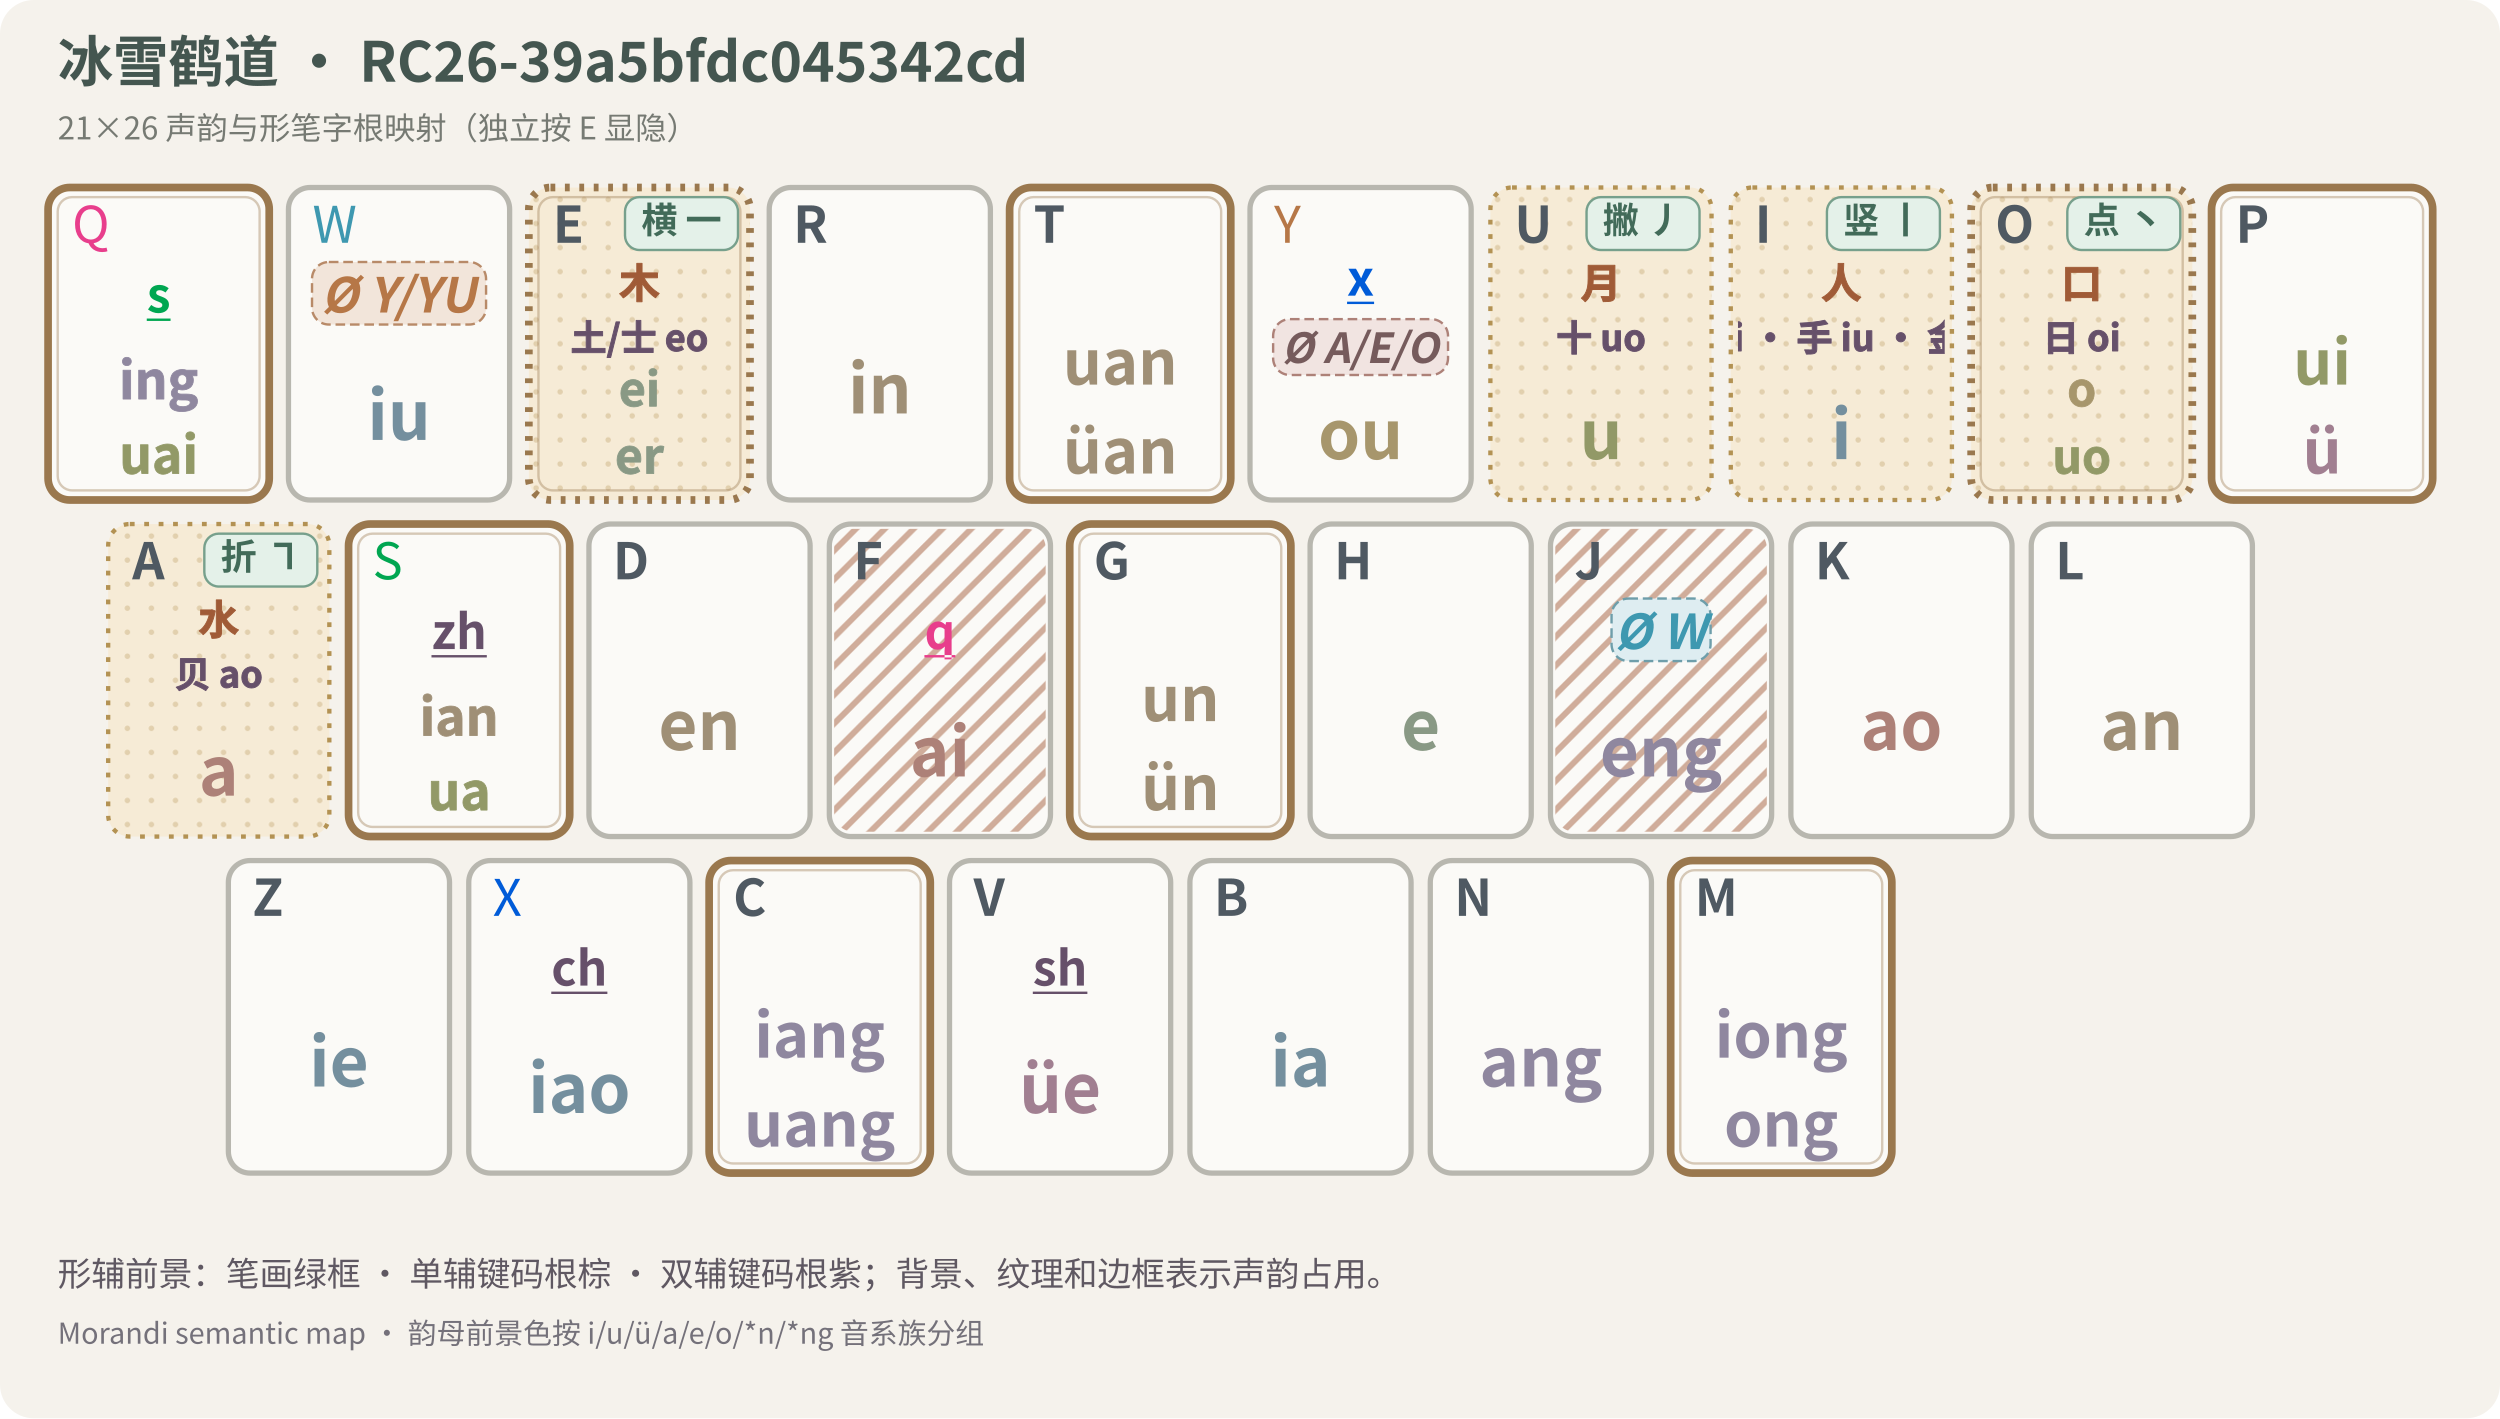
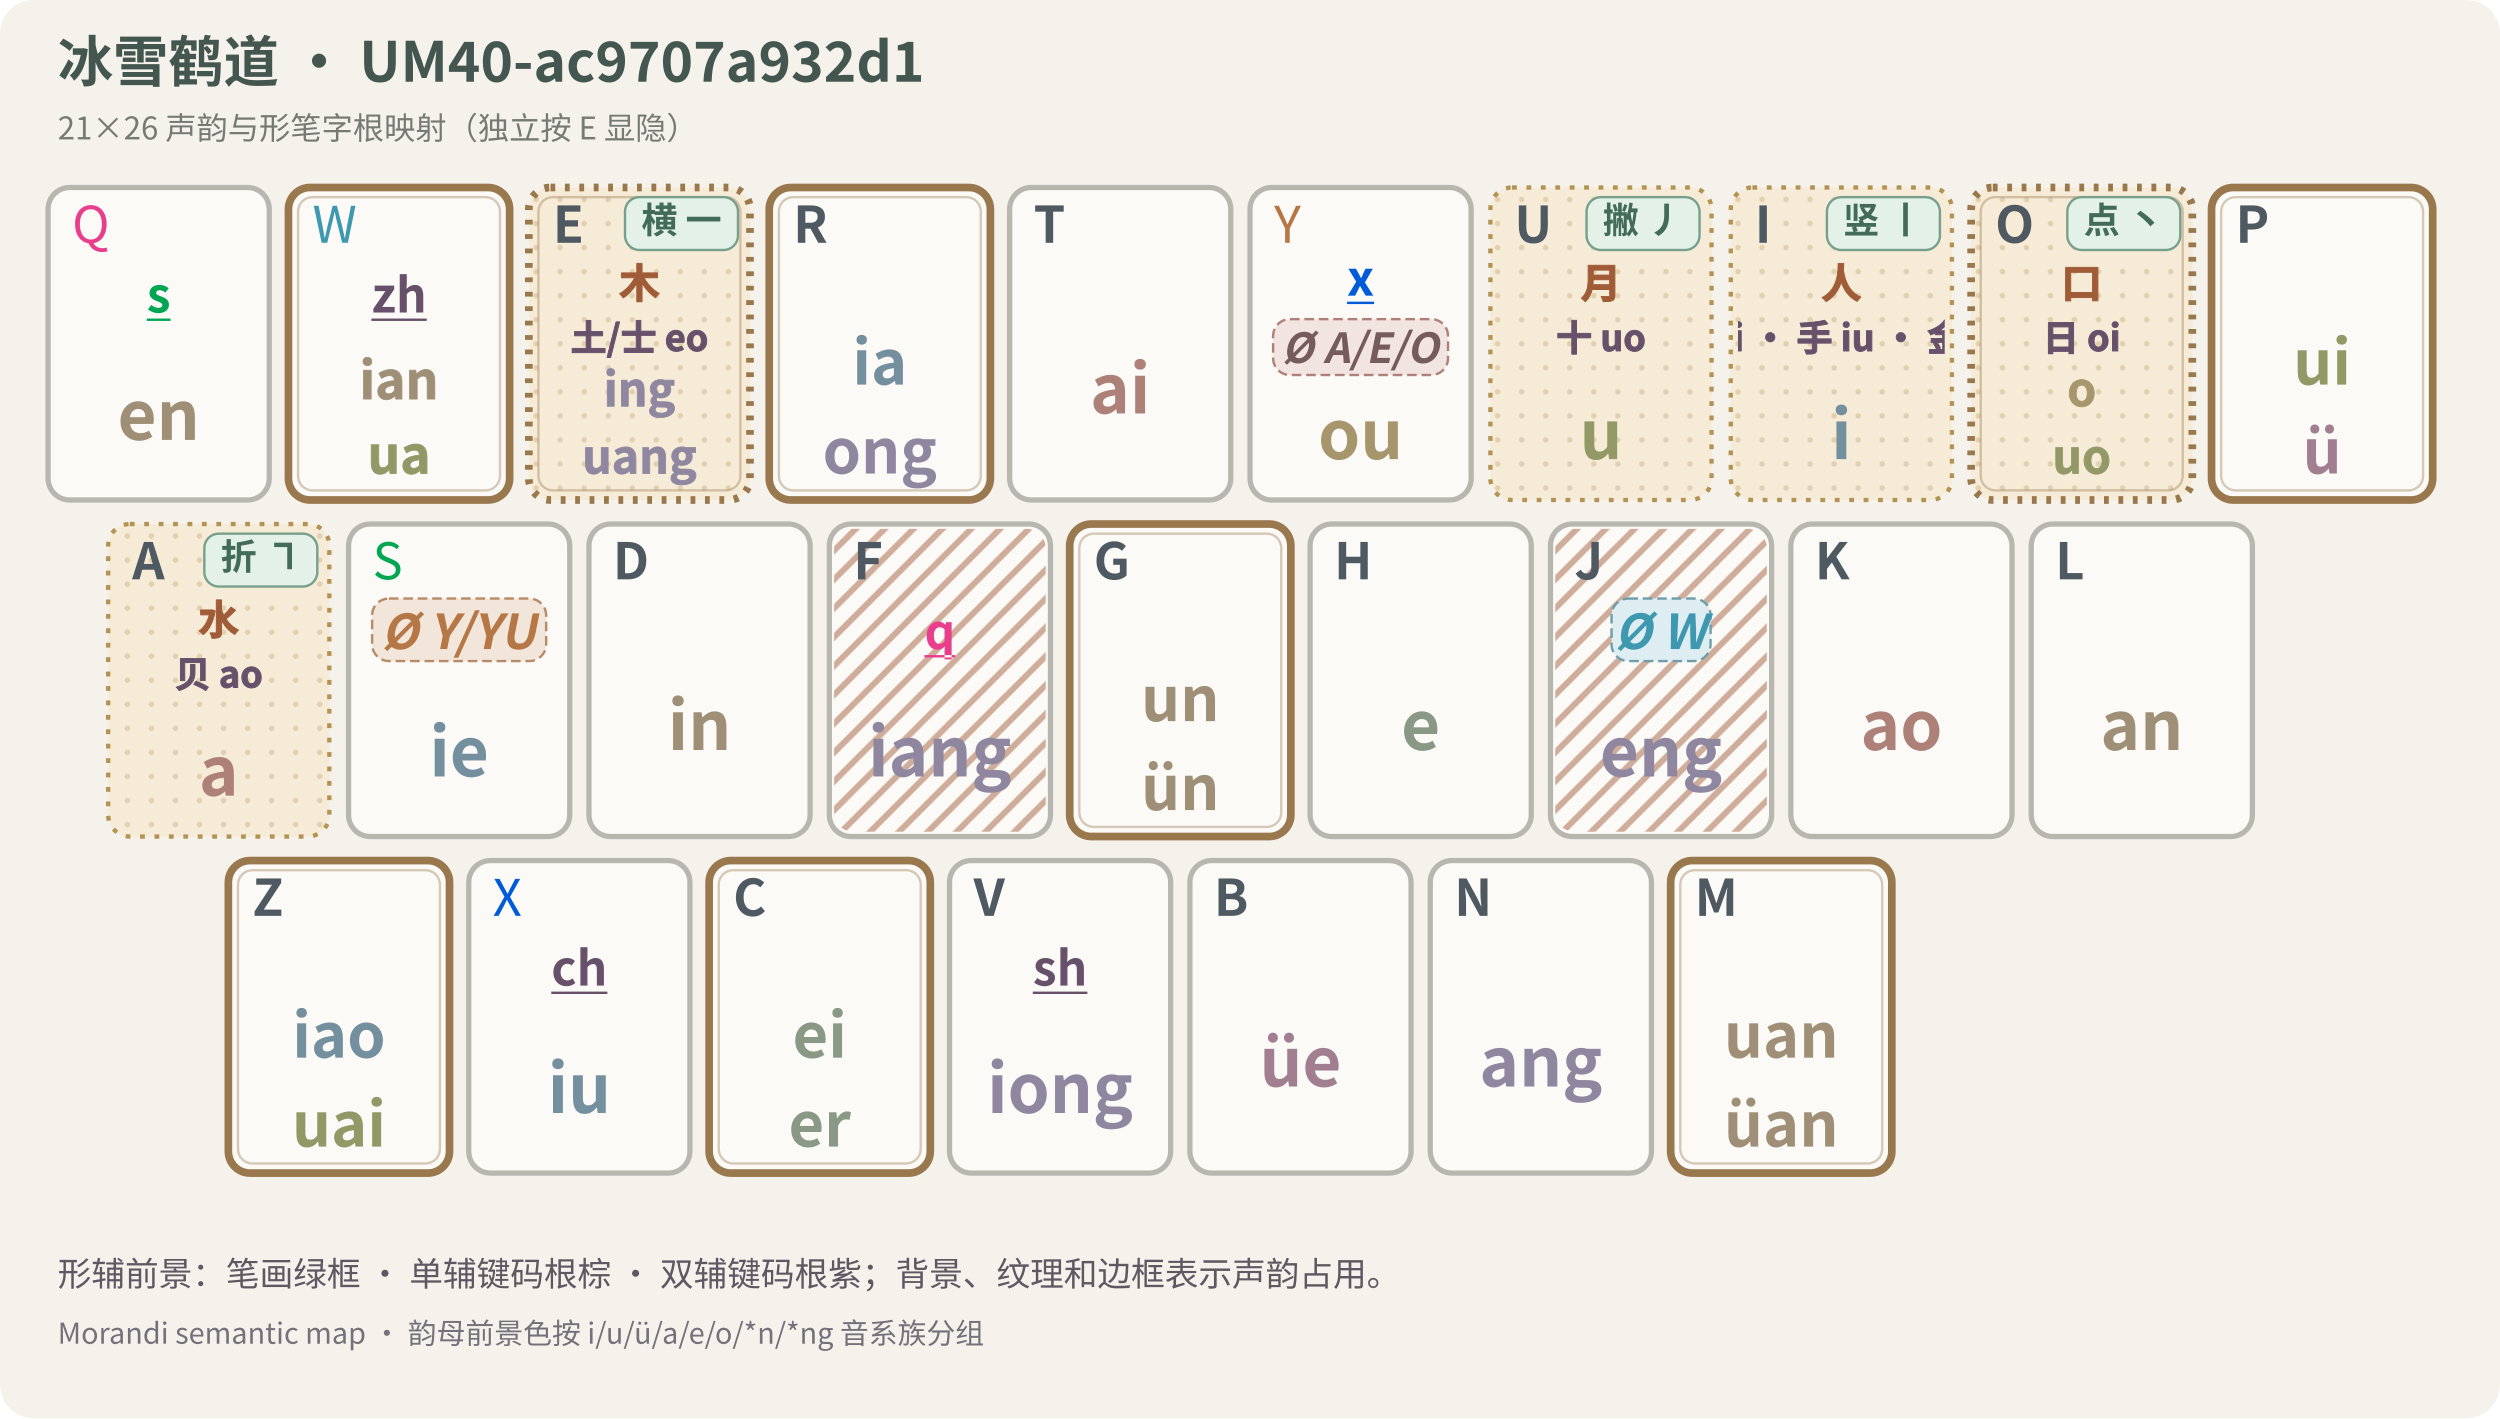
<svg xmlns="http://www.w3.org/2000/svg" class="keysvg nf4-keysvg" viewBox="0 0 1040 590" role="img" aria-labelledby="title desc">
  <defs>
    <pattern id="nf4-both" width="12" height="12" patternUnits="userSpaceOnUse">
      <rect width="12" height="12" fill="#fbfaf7" />
    </pattern>
    <pattern id="nf4-ionly" width="9" height="9" patternUnits="userSpaceOnUse">
      <rect width="9" height="9" fill="#e3eef4" />
      <path d="M2 0V9M7 0V9" stroke="#7399ad" stroke-opacity=".18" />
    </pattern>
    <pattern id="nf4-ronly" width="10" height="10" patternUnits="userSpaceOnUse">
      <rect width="10" height="10" fill="#f6ebd6" />
      <circle cx="3" cy="3" r="1.15" fill="#b39253" fill-opacity=".3" />
    </pattern>
    <pattern id="nf4-none" width="10" height="10" patternUnits="userSpaceOnUse">
      <rect width="10" height="10" fill="#eeece8" />
      <path d="M0 10L10 0" stroke="#aaa6a4" stroke-opacity=".14" />
    </pattern>
    <pattern id="nf4-multi" width="9" height="9" patternUnits="userSpaceOnUse">
      <rect width="9" height="9" fill="#f8efe2" />
      <path d="M-2 2L2-2M0 9L9 0M7 11L11 7" stroke="#9a784e" stroke-width="1.6" stroke-opacity=".27" />
    </pattern>
    <pattern id="nf4-anchor" width="12" height="12" patternUnits="userSpaceOnUse">
      <path d="M-3 3L3-3M0 12L12 0M9 15L15 9" stroke="#a05b37" stroke-width="2.5" stroke-opacity=".48" />
    </pattern>
  </defs>
  <rect width="1040" height="590" rx="14" fill="#f5f2ec" />
-   <text x="24" y="34" font-family="Microsoft YaHei UI, Noto Sans CJK SC, sans-serif" font-size="23" fill="#445650" text-anchor="start" font-weight="760">冰雪鹤道 · RC26-39a5bfdc045342cd</text>
+   <text x="24" y="34" font-family="Microsoft YaHei UI, Noto Sans CJK SC, sans-serif" font-size="23" fill="#445650" text-anchor="start" font-weight="760">冰雪鹤道 · UM40-ac9707a932d1</text>
  <text x="24" y="58" font-family="Microsoft YaHei UI, Noto Sans CJK SC, sans-serif" font-size="13" fill="#767a73" text-anchor="start" font-weight="500">21×26 声韵与形笔字根映射（独立按 E 显隐）</text>
-   <g data-key="Q" data-role="sound" data-multi="true">
+   <g data-key="Q" data-role="sound">
    <clipPath id="snow_shenyun_shape-clip-0-0">
      <rect x="23" y="81" width="86" height="124" rx="7" />
    </clipPath>
-     <rect x="20" y="78" width="92" height="130" rx="9" fill="#fbfaf7" stroke="#9a784e" stroke-width="3.2" />
-     <rect x="24" y="82" width="84" height="122" rx="6" fill="none" stroke="#9a784e" stroke-opacity=".38" />
+     <rect x="20" y="78" width="92" height="130" rx="9" fill="#fbfaf7" stroke="#b8b7af" stroke-width="2.2" />
    <g clip-path="url(#snow_shenyun_shape-clip-0-0)">
      <text x="30" y="101" font-family="Microsoft YaHei UI, Noto Sans CJK SC, sans-serif" font-size="21" fill="#e83e8c" text-anchor="start" font-weight="500" data-key-label="true">Q</text>
      <text x="66" y="130" text-anchor="middle" font-family="Microsoft YaHei UI, Noto Sans CJK SC, sans-serif" font-size="20" font-weight="700" text-decoration="underline" fill="#00a651">s</text>
-       <text x="66" y="166" font-family="Microsoft YaHei UI, Noto Sans CJK SC, sans-serif" font-size="21.39" fill="#8f879f" text-anchor="middle" font-weight="800" data-final="ing" paint-order="stroke" stroke="#8f879f" stroke-width="0.35" stroke-linejoin="round">ing</text>
-       <text x="66" y="197" font-family="Microsoft YaHei UI, Noto Sans CJK SC, sans-serif" font-size="21.39" fill="#929967" text-anchor="middle" font-weight="800" data-final="uai" paint-order="stroke" stroke="#929967" stroke-width="0.35" stroke-linejoin="round">uai</text>
-     </g>
-   </g>
-   <g data-key="W" data-role="sound">
+       <text x="66" y="183" font-family="Microsoft YaHei UI, Noto Sans CJK SC, sans-serif" font-size="28" fill="#9f8f76" text-anchor="middle" font-weight="600" data-final="en">en</text>
+     </g>
+   </g>
+   <g data-key="W" data-role="sound" data-multi="true">
    <clipPath id="snow_shenyun_shape-clip-0-1">
      <rect x="123" y="81" width="86" height="124" rx="7" />
    </clipPath>
-     <rect x="120" y="78" width="92" height="130" rx="9" fill="#fbfaf7" stroke="#b8b7af" stroke-width="2.2" />
+     <rect x="120" y="78" width="92" height="130" rx="9" fill="#fbfaf7" stroke="#9a784e" stroke-width="3.2" />
+     <rect x="124" y="82" width="84" height="122" rx="6" fill="none" stroke="#9a784e" stroke-opacity=".38" />
    <g clip-path="url(#snow_shenyun_shape-clip-0-1)">
      <text x="130" y="101" font-family="Microsoft YaHei UI, Noto Sans CJK SC, sans-serif" font-size="21" fill="#3e98b0" text-anchor="start" font-weight="500" data-key-label="true">W</text>
-       <rect x="129.8" y="109" width="72.4" height="26" rx="7" fill="#f2e5da" stroke="#b88a68" stroke-dasharray="4 2" />
-       <text x="166" y="130" text-anchor="middle" font-family="Microsoft YaHei UI, Noto Sans CJK SC, sans-serif" font-size="20" font-weight="700" font-style="italic" fill="#b67747">Ø Y/YU</text>
-       <text x="166" y="183" font-family="Microsoft YaHei UI, Noto Sans CJK SC, sans-serif" font-size="28" fill="#748f9e" text-anchor="middle" font-weight="600" data-final="iu">iu</text>
+       <text x="166" y="130" text-anchor="middle" font-family="Microsoft YaHei UI, Noto Sans CJK SC, sans-serif" font-size="20" font-weight="700" text-decoration="underline" fill="#66506a">zh</text>
+       <text x="166" y="166" font-family="Microsoft YaHei UI, Noto Sans CJK SC, sans-serif" font-size="21.39" fill="#9f8f76" text-anchor="middle" font-weight="800" data-final="ian" paint-order="stroke" stroke="#9f8f76" stroke-width="0.35" stroke-linejoin="round">ian</text>
+       <text x="166" y="197" font-family="Microsoft YaHei UI, Noto Sans CJK SC, sans-serif" font-size="21.39" fill="#929967" text-anchor="middle" font-weight="800" data-final="ua" paint-order="stroke" stroke="#929967" stroke-width="0.35" stroke-linejoin="round">ua</text>
    </g>
  </g>
  <g data-key="E" data-role="rhyme-auxiliary" data-multi="true">
    <clipPath id="snow_shenyun_shape-clip-0-2">
      <rect x="223" y="81" width="86" height="124" rx="7" />
    </clipPath>
    <rect x="220" y="78" width="92" height="130" rx="9" fill="url(#nf4-ronly)" stroke="#9a784e" stroke-width="3.2" stroke-dasharray="2 4" />
    <rect x="224" y="82" width="84" height="122" rx="6" fill="none" stroke="#9a784e" stroke-opacity=".38" />
    <g clip-path="url(#snow_shenyun_shape-clip-0-2)">
      <text x="230" y="101" font-family="Microsoft YaHei UI, Noto Sans CJK SC, sans-serif" font-size="21" fill="#4f5962" text-anchor="start" font-weight="800" data-key-label="true">E</text>
      <g data-aux-badge="stroke">
        <rect x="260" y="82" width="47" height="22" rx="6" fill="#e4f1e9" stroke="#77a08c" />
        <text x="283.5" y="97" font-family="Microsoft YaHei UI, Noto Sans CJK SC, sans-serif" font-size="15" fill="#426b59" text-anchor="middle" font-weight="750" data-aux-kind="stroke">横 一</text>
      </g>
      <text x="266" y="124" font-family="Microsoft YaHei UI, Noto Sans CJK SC, sans-serif" font-size="17" fill="#a05b37" text-anchor="middle" font-weight="800" data-aux-kind="single-root" paint-order="stroke" stroke="#a05b37" stroke-width="0.4" stroke-linejoin="round">木</text>
      <text x="266" y="146" font-family="Microsoft YaHei UI, Noto Sans CJK SC, sans-serif" font-size="15" fill="#66506a" text-anchor="middle" font-weight="800" data-aux-kind="double-root" paint-order="stroke" stroke="#66506a" stroke-width="0.4" stroke-linejoin="round">土/士 eo</text>
-       <text x="266" y="169" font-family="Microsoft YaHei UI, Noto Sans CJK SC, sans-serif" font-size="19.32" fill="#899985" text-anchor="middle" font-weight="800" data-final="ei" paint-order="stroke" stroke="#899985" stroke-width="0.35" stroke-linejoin="round">ei</text>
-       <text x="266" y="197" font-family="Microsoft YaHei UI, Noto Sans CJK SC, sans-serif" font-size="20" fill="#899985" text-anchor="middle" font-weight="800" data-final="er" paint-order="stroke" stroke="#899985" stroke-width="0.35" stroke-linejoin="round">er</text>
-     </g>
-   </g>
-   <g data-key="R" data-role="sound">
+       <text x="266" y="169" font-family="Microsoft YaHei UI, Noto Sans CJK SC, sans-serif" font-size="19.32" fill="#8f879f" text-anchor="middle" font-weight="800" data-final="ing" paint-order="stroke" stroke="#8f879f" stroke-width="0.35" stroke-linejoin="round">ing</text>
+       <text x="266" y="197" font-family="Microsoft YaHei UI, Noto Sans CJK SC, sans-serif" font-size="19.32" fill="#8f879f" text-anchor="middle" font-weight="800" data-final="uang" paint-order="stroke" stroke="#8f879f" stroke-width="0.35" stroke-linejoin="round">uang</text>
+     </g>
+   </g>
+   <g data-key="R" data-role="sound" data-multi="true">
    <clipPath id="snow_shenyun_shape-clip-0-3">
      <rect x="323" y="81" width="86" height="124" rx="7" />
    </clipPath>
-     <rect x="320" y="78" width="92" height="130" rx="9" fill="#fbfaf7" stroke="#b8b7af" stroke-width="2.2" />
+     <rect x="320" y="78" width="92" height="130" rx="9" fill="#fbfaf7" stroke="#9a784e" stroke-width="3.2" />
+     <rect x="324" y="82" width="84" height="122" rx="6" fill="none" stroke="#9a784e" stroke-opacity=".38" />
    <g clip-path="url(#snow_shenyun_shape-clip-0-3)">
      <text x="330" y="101" font-family="Microsoft YaHei UI, Noto Sans CJK SC, sans-serif" font-size="21" fill="#4f5962" text-anchor="start" font-weight="800" data-key-label="true">R</text>
-       <text x="366" y="172" font-family="Microsoft YaHei UI, Noto Sans CJK SC, sans-serif" font-size="28" fill="#9f8f76" text-anchor="middle" font-weight="600" data-final="in">in</text>
-     </g>
-   </g>
-   <g data-key="T" data-role="sound" data-multi="true">
+       <text x="366" y="160" font-family="Microsoft YaHei UI, Noto Sans CJK SC, sans-serif" font-size="25.53" fill="#748f9e" text-anchor="middle" font-weight="600" data-final="ia">ia</text>
+       <text x="366" y="197" font-family="Microsoft YaHei UI, Noto Sans CJK SC, sans-serif" font-size="25.53" fill="#8f879f" text-anchor="middle" font-weight="600" data-final="ong">ong</text>
+     </g>
+   </g>
+   <g data-key="T" data-role="sound">
    <clipPath id="snow_shenyun_shape-clip-0-4">
      <rect x="423" y="81" width="86" height="124" rx="7" />
    </clipPath>
-     <rect x="420" y="78" width="92" height="130" rx="9" fill="#fbfaf7" stroke="#9a784e" stroke-width="3.2" />
-     <rect x="424" y="82" width="84" height="122" rx="6" fill="none" stroke="#9a784e" stroke-opacity=".38" />
+     <rect x="420" y="78" width="92" height="130" rx="9" fill="#fbfaf7" stroke="#b8b7af" stroke-width="2.2" />
    <g clip-path="url(#snow_shenyun_shape-clip-0-4)">
      <text x="430" y="101" font-family="Microsoft YaHei UI, Noto Sans CJK SC, sans-serif" font-size="21" fill="#4f5962" text-anchor="start" font-weight="800" data-key-label="true">T</text>
-       <text x="466" y="160" font-family="Microsoft YaHei UI, Noto Sans CJK SC, sans-serif" font-size="25.53" fill="#9f8f76" text-anchor="middle" font-weight="600" data-final="uan">uan</text>
-       <text x="466" y="197" font-family="Microsoft YaHei UI, Noto Sans CJK SC, sans-serif" font-size="25.53" fill="#9f8f76" text-anchor="middle" font-weight="600" data-final="van">üan</text>
+       <text x="466" y="172" font-family="Microsoft YaHei UI, Noto Sans CJK SC, sans-serif" font-size="28" fill="#ad8178" text-anchor="middle" font-weight="600" data-final="ai">ai</text>
    </g>
  </g>
  <g data-key="Y" data-role="sound">
    <clipPath id="snow_shenyun_shape-clip-0-5">
      <rect x="523" y="81" width="86" height="124" rx="7" />
    </clipPath>
    <rect x="520" y="78" width="92" height="130" rx="9" fill="#fbfaf7" stroke="#b8b7af" stroke-width="2.2" />
    <g clip-path="url(#snow_shenyun_shape-clip-0-5)">
      <text x="530" y="101" font-family="Microsoft YaHei UI, Noto Sans CJK SC, sans-serif" font-size="21" fill="#b67747" text-anchor="start" font-weight="500" data-key-label="true">Y</text>
      <text x="566" y="123" text-anchor="middle" font-family="Microsoft YaHei UI, Noto Sans CJK SC, sans-serif" font-size="20" font-weight="700" text-decoration="underline" fill="#005bd8">x</text>
      <rect x="529.621" y="132.759" width="72.759" height="23.241" rx="7" fill="#f1e4e1" stroke="#ad8178" stroke-dasharray="4 2" />
      <text x="566" y="151" text-anchor="middle" font-family="Microsoft YaHei UI, Noto Sans CJK SC, sans-serif" font-size="17.241" font-weight="700" font-style="italic" fill="#765b5c">Ø A/E/O</text>
      <text x="566" y="191" font-family="Microsoft YaHei UI, Noto Sans CJK SC, sans-serif" font-size="28" fill="#a7966c" text-anchor="middle" font-weight="600" data-final="ou">ou</text>
    </g>
  </g>
  <g data-key="U" data-role="rhyme-auxiliary">
    <clipPath id="snow_shenyun_shape-clip-0-6">
      <rect x="623" y="81" width="86" height="124" rx="7" />
    </clipPath>
    <rect x="620" y="78" width="92" height="130" rx="9" fill="url(#nf4-ronly)" stroke="#b39253" stroke-width="1.8" stroke-dasharray="2 4" />
    <g clip-path="url(#snow_shenyun_shape-clip-0-6)">
      <text x="630" y="101" font-family="Microsoft YaHei UI, Noto Sans CJK SC, sans-serif" font-size="21" fill="#4f5962" text-anchor="start" font-weight="800" data-key-label="true">U</text>
      <g data-aux-badge="stroke">
        <rect x="660" y="82" width="47" height="22" rx="6" fill="#e4f1e9" stroke="#77a08c" />
        <text x="683.5" y="97" font-family="Microsoft YaHei UI, Noto Sans CJK SC, sans-serif" font-size="15" fill="#426b59" text-anchor="middle" font-weight="750" data-aux-kind="stroke">撇 丿</text>
      </g>
      <text x="666" y="124" font-family="Microsoft YaHei UI, Noto Sans CJK SC, sans-serif" font-size="17" fill="#a05b37" text-anchor="middle" font-weight="800" data-aux-kind="single-root" paint-order="stroke" stroke="#a05b37" stroke-width="0.4" stroke-linejoin="round">月</text>
      <text x="666" y="146" font-family="Microsoft YaHei UI, Noto Sans CJK SC, sans-serif" font-size="15" fill="#66506a" text-anchor="middle" font-weight="800" data-aux-kind="double-root" paint-order="stroke" stroke="#66506a" stroke-width="0.4" stroke-linejoin="round">十 uo</text>
      <text x="666" y="191" font-family="Microsoft YaHei UI, Noto Sans CJK SC, sans-serif" font-size="28" fill="#929967" text-anchor="middle" font-weight="600" data-final="u">u</text>
    </g>
  </g>
  <g data-key="I" data-role="rhyme-auxiliary">
    <clipPath id="snow_shenyun_shape-clip-0-7">
      <rect x="723" y="81" width="86" height="124" rx="7" />
    </clipPath>
    <rect x="720" y="78" width="92" height="130" rx="9" fill="url(#nf4-ronly)" stroke="#b39253" stroke-width="1.8" stroke-dasharray="2 4" />
    <g clip-path="url(#snow_shenyun_shape-clip-0-7)">
      <text x="730" y="101" font-family="Microsoft YaHei UI, Noto Sans CJK SC, sans-serif" font-size="21" fill="#4f5962" text-anchor="start" font-weight="800" data-key-label="true">I</text>
      <g data-aux-badge="stroke">
        <rect x="760" y="82" width="47" height="22" rx="6" fill="#e4f1e9" stroke="#77a08c" />
        <text x="783.5" y="97" font-family="Microsoft YaHei UI, Noto Sans CJK SC, sans-serif" font-size="15" fill="#426b59" text-anchor="middle" font-weight="750" data-aux-kind="stroke">竖 丨</text>
      </g>
      <text x="766" y="124" font-family="Microsoft YaHei UI, Noto Sans CJK SC, sans-serif" font-size="17" fill="#a05b37" text-anchor="middle" font-weight="800" data-aux-kind="single-root" paint-order="stroke" stroke="#a05b37" stroke-width="0.4" stroke-linejoin="round">人</text>
      <text x="766" y="146" font-family="Microsoft YaHei UI, Noto Sans CJK SC, sans-serif" font-size="15" fill="#66506a" text-anchor="middle" font-weight="800" data-aux-kind="double-root" textLength="76" lengthAdjust="spacingAndGlyphs" paint-order="stroke" stroke="#66506a" stroke-width="0.4" stroke-linejoin="round">艹 ii · 手 iu · 金 io</text>
      <text x="766" y="191" font-family="Microsoft YaHei UI, Noto Sans CJK SC, sans-serif" font-size="28" fill="#748f9e" text-anchor="middle" font-weight="600" data-final="i">i</text>
    </g>
  </g>
  <g data-key="O" data-role="rhyme-auxiliary" data-multi="true">
    <clipPath id="snow_shenyun_shape-clip-0-8">
      <rect x="823" y="81" width="86" height="124" rx="7" />
    </clipPath>
    <rect x="820" y="78" width="92" height="130" rx="9" fill="url(#nf4-ronly)" stroke="#9a784e" stroke-width="3.2" stroke-dasharray="2 4" />
    <rect x="824" y="82" width="84" height="122" rx="6" fill="none" stroke="#9a784e" stroke-opacity=".38" />
    <g clip-path="url(#snow_shenyun_shape-clip-0-8)">
      <text x="830" y="101" font-family="Microsoft YaHei UI, Noto Sans CJK SC, sans-serif" font-size="21" fill="#4f5962" text-anchor="start" font-weight="800" data-key-label="true">O</text>
      <g data-aux-badge="stroke">
        <rect x="860" y="82" width="47" height="22" rx="6" fill="#e4f1e9" stroke="#77a08c" />
        <text x="883.5" y="97" font-family="Microsoft YaHei UI, Noto Sans CJK SC, sans-serif" font-size="15" fill="#426b59" text-anchor="middle" font-weight="750" data-aux-kind="stroke">点 丶</text>
      </g>
      <text x="866" y="124" font-family="Microsoft YaHei UI, Noto Sans CJK SC, sans-serif" font-size="17" fill="#a05b37" text-anchor="middle" font-weight="800" data-aux-kind="single-root" paint-order="stroke" stroke="#a05b37" stroke-width="0.4" stroke-linejoin="round">口</text>
      <text x="866" y="146" font-family="Microsoft YaHei UI, Noto Sans CJK SC, sans-serif" font-size="15" fill="#66506a" text-anchor="middle" font-weight="800" data-aux-kind="double-root" paint-order="stroke" stroke="#66506a" stroke-width="0.4" stroke-linejoin="round">日 oi</text>
      <text x="866" y="169" font-family="Microsoft YaHei UI, Noto Sans CJK SC, sans-serif" font-size="19.32" fill="#a7966c" text-anchor="middle" font-weight="800" data-final="o" paint-order="stroke" stroke="#a7966c" stroke-width="0.35" stroke-linejoin="round">o</text>
      <text x="866" y="197" font-family="Microsoft YaHei UI, Noto Sans CJK SC, sans-serif" font-size="19.32" fill="#929967" text-anchor="middle" font-weight="800" data-final="uo" paint-order="stroke" stroke="#929967" stroke-width="0.35" stroke-linejoin="round">uo</text>
    </g>
  </g>
  <g data-key="P" data-role="sound" data-multi="true">
    <clipPath id="snow_shenyun_shape-clip-0-9">
      <rect x="923" y="81" width="86" height="124" rx="7" />
    </clipPath>
    <rect x="920" y="78" width="92" height="130" rx="9" fill="#fbfaf7" stroke="#9a784e" stroke-width="3.2" />
    <rect x="924" y="82" width="84" height="122" rx="6" fill="none" stroke="#9a784e" stroke-opacity=".38" />
    <g clip-path="url(#snow_shenyun_shape-clip-0-9)">
      <text x="930" y="101" font-family="Microsoft YaHei UI, Noto Sans CJK SC, sans-serif" font-size="21" fill="#4f5962" text-anchor="start" font-weight="800" data-key-label="true">P</text>
      <text x="966" y="160" font-family="Microsoft YaHei UI, Noto Sans CJK SC, sans-serif" font-size="25.53" fill="#929967" text-anchor="middle" font-weight="600" data-final="ui">ui</text>
      <text x="966" y="197" font-family="Microsoft YaHei UI, Noto Sans CJK SC, sans-serif" font-size="25.53" fill="#a17f91" text-anchor="middle" font-weight="600" data-final="v">ü</text>
    </g>
  </g>
  <g data-key="A" data-role="rhyme-auxiliary">
    <clipPath id="snow_shenyun_shape-clip-1-0">
      <rect x="48" y="221" width="86" height="124" rx="7" />
    </clipPath>
    <rect x="45" y="218" width="92" height="130" rx="9" fill="url(#nf4-ronly)" stroke="#b39253" stroke-width="1.8" stroke-dasharray="2 4" />
    <g clip-path="url(#snow_shenyun_shape-clip-1-0)">
      <text x="55" y="241" font-family="Microsoft YaHei UI, Noto Sans CJK SC, sans-serif" font-size="21" fill="#4f5962" text-anchor="start" font-weight="800" data-key-label="true">A</text>
      <g data-aux-badge="stroke">
        <rect x="85" y="222" width="47" height="22" rx="6" fill="#e4f1e9" stroke="#77a08c" />
        <text x="108.5" y="237" font-family="Microsoft YaHei UI, Noto Sans CJK SC, sans-serif" font-size="15" fill="#426b59" text-anchor="middle" font-weight="750" data-aux-kind="stroke">折 ㇕</text>
      </g>
      <text x="91" y="264" font-family="Microsoft YaHei UI, Noto Sans CJK SC, sans-serif" font-size="17" fill="#a05b37" text-anchor="middle" font-weight="800" data-aux-kind="single-root" paint-order="stroke" stroke="#a05b37" stroke-width="0.4" stroke-linejoin="round">水</text>
      <text x="91" y="286" font-family="Microsoft YaHei UI, Noto Sans CJK SC, sans-serif" font-size="15" fill="#66506a" text-anchor="middle" font-weight="800" data-aux-kind="double-root" paint-order="stroke" stroke="#66506a" stroke-width="0.4" stroke-linejoin="round">贝 ao</text>
      <text x="91" y="331" font-family="Microsoft YaHei UI, Noto Sans CJK SC, sans-serif" font-size="28" fill="#ad8178" text-anchor="middle" font-weight="600" data-final="a">a</text>
    </g>
  </g>
-   <g data-key="S" data-role="sound" data-multi="true">
+   <g data-key="S" data-role="sound">
    <clipPath id="snow_shenyun_shape-clip-1-1">
      <rect x="148" y="221" width="86" height="124" rx="7" />
    </clipPath>
-     <rect x="145" y="218" width="92" height="130" rx="9" fill="#fbfaf7" stroke="#9a784e" stroke-width="3.2" />
-     <rect x="149" y="222" width="84" height="122" rx="6" fill="none" stroke="#9a784e" stroke-opacity=".38" />
+     <rect x="145" y="218" width="92" height="130" rx="9" fill="#fbfaf7" stroke="#b8b7af" stroke-width="2.2" />
    <g clip-path="url(#snow_shenyun_shape-clip-1-1)">
      <text x="155" y="241" font-family="Microsoft YaHei UI, Noto Sans CJK SC, sans-serif" font-size="21" fill="#00a651" text-anchor="start" font-weight="500" data-key-label="true">S</text>
-       <text x="191" y="270" text-anchor="middle" font-family="Microsoft YaHei UI, Noto Sans CJK SC, sans-serif" font-size="20" font-weight="700" text-decoration="underline" fill="#66506a">zh</text>
-       <text x="191" y="306" font-family="Microsoft YaHei UI, Noto Sans CJK SC, sans-serif" font-size="21.39" fill="#9f8f76" text-anchor="middle" font-weight="800" data-final="ian" paint-order="stroke" stroke="#9f8f76" stroke-width="0.35" stroke-linejoin="round">ian</text>
-       <text x="191" y="337" font-family="Microsoft YaHei UI, Noto Sans CJK SC, sans-serif" font-size="21.39" fill="#929967" text-anchor="middle" font-weight="800" data-final="ua" paint-order="stroke" stroke="#929967" stroke-width="0.35" stroke-linejoin="round">ua</text>
+       <rect x="154.8" y="249" width="72.4" height="26" rx="7" fill="#f2e5da" stroke="#b88a68" stroke-dasharray="4 2" />
+       <text x="191" y="270" text-anchor="middle" font-family="Microsoft YaHei UI, Noto Sans CJK SC, sans-serif" font-size="20" font-weight="700" font-style="italic" fill="#b67747">Ø Y/YU</text>
+       <text x="191" y="323" font-family="Microsoft YaHei UI, Noto Sans CJK SC, sans-serif" font-size="28" fill="#748f9e" text-anchor="middle" font-weight="600" data-final="ie">ie</text>
    </g>
  </g>
  <g data-key="D" data-role="sound">
    <clipPath id="snow_shenyun_shape-clip-1-2">
      <rect x="248" y="221" width="86" height="124" rx="7" />
    </clipPath>
    <rect x="245" y="218" width="92" height="130" rx="9" fill="#fbfaf7" stroke="#b8b7af" stroke-width="2.2" />
    <g clip-path="url(#snow_shenyun_shape-clip-1-2)">
      <text x="255" y="241" font-family="Microsoft YaHei UI, Noto Sans CJK SC, sans-serif" font-size="21" fill="#4f5962" text-anchor="start" font-weight="800" data-key-label="true">D</text>
-       <text x="291" y="312" font-family="Microsoft YaHei UI, Noto Sans CJK SC, sans-serif" font-size="28" fill="#9f8f76" text-anchor="middle" font-weight="600" data-final="en">en</text>
+       <text x="291" y="312" font-family="Microsoft YaHei UI, Noto Sans CJK SC, sans-serif" font-size="28" fill="#9f8f76" text-anchor="middle" font-weight="600" data-final="in">in</text>
    </g>
  </g>
  <g data-key="F" data-role="sound">
    <clipPath id="snow_shenyun_shape-clip-1-3">
      <rect x="348" y="221" width="86" height="124" rx="7" />
    </clipPath>
    <rect x="345" y="218" width="92" height="130" rx="9" fill="#fbfaf7" stroke="#b8b7af" stroke-width="2.2" />
    <rect x="347" y="220" width="88" height="126" rx="8" fill="url(#nf4-anchor)" pointer-events="none" />
    <g clip-path="url(#snow_shenyun_shape-clip-1-3)">
      <text x="355" y="241" font-family="Microsoft YaHei UI, Noto Sans CJK SC, sans-serif" font-size="21" fill="#4f5962" text-anchor="start" font-weight="800" data-key-label="true">F</text>
      <text x="391" y="270" text-anchor="middle" font-family="Microsoft YaHei UI, Noto Sans CJK SC, sans-serif" font-size="20" font-weight="700" text-decoration="underline" fill="#e83e8c">q</text>
-       <text x="391" y="323" font-family="Microsoft YaHei UI, Noto Sans CJK SC, sans-serif" font-size="28" fill="#ad8178" text-anchor="middle" font-weight="600" data-final="ai">ai</text>
+       <text x="391" y="323" font-family="Microsoft YaHei UI, Noto Sans CJK SC, sans-serif" font-size="28" fill="#8f879f" text-anchor="middle" font-weight="600" data-final="iang">iang</text>
    </g>
  </g>
  <g data-key="G" data-role="sound" data-multi="true">
    <clipPath id="snow_shenyun_shape-clip-1-4">
      <rect x="448" y="221" width="86" height="124" rx="7" />
    </clipPath>
    <rect x="445" y="218" width="92" height="130" rx="9" fill="#fbfaf7" stroke="#9a784e" stroke-width="3.2" />
    <rect x="449" y="222" width="84" height="122" rx="6" fill="none" stroke="#9a784e" stroke-opacity=".38" />
    <g clip-path="url(#snow_shenyun_shape-clip-1-4)">
      <text x="455" y="241" font-family="Microsoft YaHei UI, Noto Sans CJK SC, sans-serif" font-size="21" fill="#4f5962" text-anchor="start" font-weight="800" data-key-label="true">G</text>
      <text x="491" y="300" font-family="Microsoft YaHei UI, Noto Sans CJK SC, sans-serif" font-size="25.53" fill="#9f8f76" text-anchor="middle" font-weight="600" data-final="un">un</text>
      <text x="491" y="337" font-family="Microsoft YaHei UI, Noto Sans CJK SC, sans-serif" font-size="25.53" fill="#9f8f76" text-anchor="middle" font-weight="600" data-final="vn">ün</text>
    </g>
  </g>
  <g data-key="H" data-role="sound">
    <clipPath id="snow_shenyun_shape-clip-1-5">
      <rect x="548" y="221" width="86" height="124" rx="7" />
    </clipPath>
    <rect x="545" y="218" width="92" height="130" rx="9" fill="#fbfaf7" stroke="#b8b7af" stroke-width="2.2" />
    <g clip-path="url(#snow_shenyun_shape-clip-1-5)">
      <text x="555" y="241" font-family="Microsoft YaHei UI, Noto Sans CJK SC, sans-serif" font-size="21" fill="#4f5962" text-anchor="start" font-weight="800" data-key-label="true">H</text>
      <text x="591" y="312" font-family="Microsoft YaHei UI, Noto Sans CJK SC, sans-serif" font-size="28" fill="#899985" text-anchor="middle" font-weight="600" data-final="e">e</text>
    </g>
  </g>
  <g data-key="J" data-role="sound">
    <clipPath id="snow_shenyun_shape-clip-1-6">
      <rect x="648" y="221" width="86" height="124" rx="7" />
    </clipPath>
    <rect x="645" y="218" width="92" height="130" rx="9" fill="#fbfaf7" stroke="#b8b7af" stroke-width="2.2" />
    <rect x="647" y="220" width="88" height="126" rx="8" fill="url(#nf4-anchor)" pointer-events="none" />
    <g clip-path="url(#snow_shenyun_shape-clip-1-6)">
      <text x="655" y="241" font-family="Microsoft YaHei UI, Noto Sans CJK SC, sans-serif" font-size="21" fill="#4f5962" text-anchor="start" font-weight="800" data-key-label="true">J</text>
      <rect x="670.4" y="249" width="41.2" height="26" rx="7" fill="#deedf1" stroke="#6e9eaa" stroke-dasharray="4 2" />
      <text x="691" y="270" text-anchor="middle" font-family="Microsoft YaHei UI, Noto Sans CJK SC, sans-serif" font-size="20" font-weight="700" font-style="italic" fill="#3e98b0">Ø W</text>
      <text x="691" y="323" font-family="Microsoft YaHei UI, Noto Sans CJK SC, sans-serif" font-size="28" fill="#8f879f" text-anchor="middle" font-weight="600" data-final="eng">eng</text>
    </g>
  </g>
  <g data-key="K" data-role="sound">
    <clipPath id="snow_shenyun_shape-clip-1-7">
      <rect x="748" y="221" width="86" height="124" rx="7" />
    </clipPath>
    <rect x="745" y="218" width="92" height="130" rx="9" fill="#fbfaf7" stroke="#b8b7af" stroke-width="2.2" />
    <g clip-path="url(#snow_shenyun_shape-clip-1-7)">
      <text x="755" y="241" font-family="Microsoft YaHei UI, Noto Sans CJK SC, sans-serif" font-size="21" fill="#4f5962" text-anchor="start" font-weight="800" data-key-label="true">K</text>
      <text x="791" y="312" font-family="Microsoft YaHei UI, Noto Sans CJK SC, sans-serif" font-size="28" fill="#ad8178" text-anchor="middle" font-weight="600" data-final="ao">ao</text>
    </g>
  </g>
  <g data-key="L" data-role="sound">
    <clipPath id="snow_shenyun_shape-clip-1-8">
      <rect x="848" y="221" width="86" height="124" rx="7" />
    </clipPath>
    <rect x="845" y="218" width="92" height="130" rx="9" fill="#fbfaf7" stroke="#b8b7af" stroke-width="2.2" />
    <g clip-path="url(#snow_shenyun_shape-clip-1-8)">
      <text x="855" y="241" font-family="Microsoft YaHei UI, Noto Sans CJK SC, sans-serif" font-size="21" fill="#4f5962" text-anchor="start" font-weight="800" data-key-label="true">L</text>
      <text x="891" y="312" font-family="Microsoft YaHei UI, Noto Sans CJK SC, sans-serif" font-size="28" fill="#9f8f76" text-anchor="middle" font-weight="600" data-final="an">an</text>
    </g>
  </g>
-   <g data-key="Z" data-role="sound">
+   <g data-key="Z" data-role="sound" data-multi="true">
    <clipPath id="snow_shenyun_shape-clip-2-0">
      <rect x="98" y="361" width="86" height="124" rx="7" />
    </clipPath>
-     <rect x="95" y="358" width="92" height="130" rx="9" fill="#fbfaf7" stroke="#b8b7af" stroke-width="2.2" />
+     <rect x="95" y="358" width="92" height="130" rx="9" fill="#fbfaf7" stroke="#9a784e" stroke-width="3.2" />
+     <rect x="99" y="362" width="84" height="122" rx="6" fill="none" stroke="#9a784e" stroke-opacity=".38" />
    <g clip-path="url(#snow_shenyun_shape-clip-2-0)">
      <text x="105" y="381" font-family="Microsoft YaHei UI, Noto Sans CJK SC, sans-serif" font-size="21" fill="#4f5962" text-anchor="start" font-weight="800" data-key-label="true">Z</text>
-       <text x="141" y="452" font-family="Microsoft YaHei UI, Noto Sans CJK SC, sans-serif" font-size="28" fill="#748f9e" text-anchor="middle" font-weight="600" data-final="ie">ie</text>
+       <text x="141" y="440" font-family="Microsoft YaHei UI, Noto Sans CJK SC, sans-serif" font-size="25.53" fill="#748f9e" text-anchor="middle" font-weight="600" data-final="iao">iao</text>
+       <text x="141" y="477" font-family="Microsoft YaHei UI, Noto Sans CJK SC, sans-serif" font-size="25.53" fill="#929967" text-anchor="middle" font-weight="600" data-final="uai">uai</text>
    </g>
  </g>
  <g data-key="X" data-role="sound">
    <clipPath id="snow_shenyun_shape-clip-2-1">
      <rect x="198" y="361" width="86" height="124" rx="7" />
    </clipPath>
    <rect x="195" y="358" width="92" height="130" rx="9" fill="#fbfaf7" stroke="#b8b7af" stroke-width="2.2" />
    <g clip-path="url(#snow_shenyun_shape-clip-2-1)">
      <text x="205" y="381" font-family="Microsoft YaHei UI, Noto Sans CJK SC, sans-serif" font-size="21" fill="#005bd8" text-anchor="start" font-weight="500" data-key-label="true">X</text>
      <text x="241" y="410" text-anchor="middle" font-family="Microsoft YaHei UI, Noto Sans CJK SC, sans-serif" font-size="20" font-weight="700" text-decoration="underline" fill="#66506a">ch</text>
-       <text x="241" y="463" font-family="Microsoft YaHei UI, Noto Sans CJK SC, sans-serif" font-size="28" fill="#748f9e" text-anchor="middle" font-weight="600" data-final="iao">iao</text>
+       <text x="241" y="463" font-family="Microsoft YaHei UI, Noto Sans CJK SC, sans-serif" font-size="28" fill="#748f9e" text-anchor="middle" font-weight="600" data-final="iu">iu</text>
    </g>
  </g>
  <g data-key="C" data-role="sound" data-multi="true">
    <clipPath id="snow_shenyun_shape-clip-2-2">
      <rect x="298" y="361" width="86" height="124" rx="7" />
    </clipPath>
    <rect x="295" y="358" width="92" height="130" rx="9" fill="#fbfaf7" stroke="#9a784e" stroke-width="3.2" />
    <rect x="299" y="362" width="84" height="122" rx="6" fill="none" stroke="#9a784e" stroke-opacity=".38" />
    <g clip-path="url(#snow_shenyun_shape-clip-2-2)">
      <text x="305" y="381" font-family="Microsoft YaHei UI, Noto Sans CJK SC, sans-serif" font-size="21" fill="#4f5962" text-anchor="start" font-weight="800" data-key-label="true">C</text>
-       <text x="341" y="440" font-family="Microsoft YaHei UI, Noto Sans CJK SC, sans-serif" font-size="25.53" fill="#8f879f" text-anchor="middle" font-weight="600" data-final="iang">iang</text>
-       <text x="341" y="477" font-family="Microsoft YaHei UI, Noto Sans CJK SC, sans-serif" font-size="25.53" fill="#8f879f" text-anchor="middle" font-weight="600" data-final="uang">uang</text>
+       <text x="341" y="440" font-family="Microsoft YaHei UI, Noto Sans CJK SC, sans-serif" font-size="25.53" fill="#899985" text-anchor="middle" font-weight="600" data-final="ei">ei</text>
+       <text x="341" y="477" font-family="Microsoft YaHei UI, Noto Sans CJK SC, sans-serif" font-size="25.53" fill="#899985" text-anchor="middle" font-weight="600" data-final="er">er</text>
    </g>
  </g>
  <g data-key="V" data-role="sound">
    <clipPath id="snow_shenyun_shape-clip-2-3">
      <rect x="398" y="361" width="86" height="124" rx="7" />
    </clipPath>
    <rect x="395" y="358" width="92" height="130" rx="9" fill="#fbfaf7" stroke="#b8b7af" stroke-width="2.2" />
    <g clip-path="url(#snow_shenyun_shape-clip-2-3)">
      <text x="405" y="381" font-family="Microsoft YaHei UI, Noto Sans CJK SC, sans-serif" font-size="21" fill="#4f5962" text-anchor="start" font-weight="800" data-key-label="true">V</text>
      <text x="441" y="410" text-anchor="middle" font-family="Microsoft YaHei UI, Noto Sans CJK SC, sans-serif" font-size="20" font-weight="700" text-decoration="underline" fill="#66506a">sh</text>
-       <text x="441" y="463" font-family="Microsoft YaHei UI, Noto Sans CJK SC, sans-serif" font-size="28" fill="#a17f91" text-anchor="middle" font-weight="600" data-final="ve">üe</text>
+       <text x="441" y="463" font-family="Microsoft YaHei UI, Noto Sans CJK SC, sans-serif" font-size="28" fill="#8f879f" text-anchor="middle" font-weight="600" data-final="iong">iong</text>
    </g>
  </g>
  <g data-key="B" data-role="sound">
    <clipPath id="snow_shenyun_shape-clip-2-4">
      <rect x="498" y="361" width="86" height="124" rx="7" />
    </clipPath>
    <rect x="495" y="358" width="92" height="130" rx="9" fill="#fbfaf7" stroke="#b8b7af" stroke-width="2.2" />
    <g clip-path="url(#snow_shenyun_shape-clip-2-4)">
      <text x="505" y="381" font-family="Microsoft YaHei UI, Noto Sans CJK SC, sans-serif" font-size="21" fill="#4f5962" text-anchor="start" font-weight="800" data-key-label="true">B</text>
-       <text x="541" y="452" font-family="Microsoft YaHei UI, Noto Sans CJK SC, sans-serif" font-size="28" fill="#748f9e" text-anchor="middle" font-weight="600" data-final="ia">ia</text>
+       <text x="541" y="452" font-family="Microsoft YaHei UI, Noto Sans CJK SC, sans-serif" font-size="28" fill="#a17f91" text-anchor="middle" font-weight="600" data-final="ve">üe</text>
    </g>
  </g>
  <g data-key="N" data-role="sound">
    <clipPath id="snow_shenyun_shape-clip-2-5">
      <rect x="598" y="361" width="86" height="124" rx="7" />
    </clipPath>
    <rect x="595" y="358" width="92" height="130" rx="9" fill="#fbfaf7" stroke="#b8b7af" stroke-width="2.2" />
    <g clip-path="url(#snow_shenyun_shape-clip-2-5)">
      <text x="605" y="381" font-family="Microsoft YaHei UI, Noto Sans CJK SC, sans-serif" font-size="21" fill="#4f5962" text-anchor="start" font-weight="800" data-key-label="true">N</text>
      <text x="641" y="452" font-family="Microsoft YaHei UI, Noto Sans CJK SC, sans-serif" font-size="28" fill="#8f879f" text-anchor="middle" font-weight="600" data-final="ang">ang</text>
    </g>
  </g>
  <g data-key="M" data-role="sound" data-multi="true">
    <clipPath id="snow_shenyun_shape-clip-2-6">
      <rect x="698" y="361" width="86" height="124" rx="7" />
    </clipPath>
    <rect x="695" y="358" width="92" height="130" rx="9" fill="#fbfaf7" stroke="#9a784e" stroke-width="3.2" />
    <rect x="699" y="362" width="84" height="122" rx="6" fill="none" stroke="#9a784e" stroke-opacity=".38" />
    <g clip-path="url(#snow_shenyun_shape-clip-2-6)">
      <text x="705" y="381" font-family="Microsoft YaHei UI, Noto Sans CJK SC, sans-serif" font-size="21" fill="#4f5962" text-anchor="start" font-weight="800" data-key-label="true">M</text>
-       <text x="741" y="440" font-family="Microsoft YaHei UI, Noto Sans CJK SC, sans-serif" font-size="25.53" fill="#8f879f" text-anchor="middle" font-weight="600" data-final="iong">iong</text>
-       <text x="741" y="477" font-family="Microsoft YaHei UI, Noto Sans CJK SC, sans-serif" font-size="25.53" fill="#8f879f" text-anchor="middle" font-weight="600" data-final="ong">ong</text>
+       <text x="741" y="440" font-family="Microsoft YaHei UI, Noto Sans CJK SC, sans-serif" font-size="25.53" fill="#9f8f76" text-anchor="middle" font-weight="600" data-final="uan">uan</text>
+       <text x="741" y="477" font-family="Microsoft YaHei UI, Noto Sans CJK SC, sans-serif" font-size="25.53" fill="#9f8f76" text-anchor="middle" font-weight="600" data-final="van">üan</text>
    </g>
  </g>
  <text x="24" y="535" font-family="Microsoft YaHei UI, Noto Sans CJK SC, sans-serif" font-size="14" fill="#5f5862" text-anchor="start" font-weight="500">形辅前景：笔画绿框 · 单辅键码根棕 · 双辅键码根紫；背景、纹理和边框表示声韵占用。</text>
  <text x="24" y="559" font-family="Microsoft YaHei UI, Noto Sans CJK SC, sans-serif" font-size="12" fill="#74717a" text-anchor="start" font-weight="500">Morandi semantic map · 韵母前景色按 i/u/ü/a/e/o/*n/*ng 音系族分组</text>
</svg>
